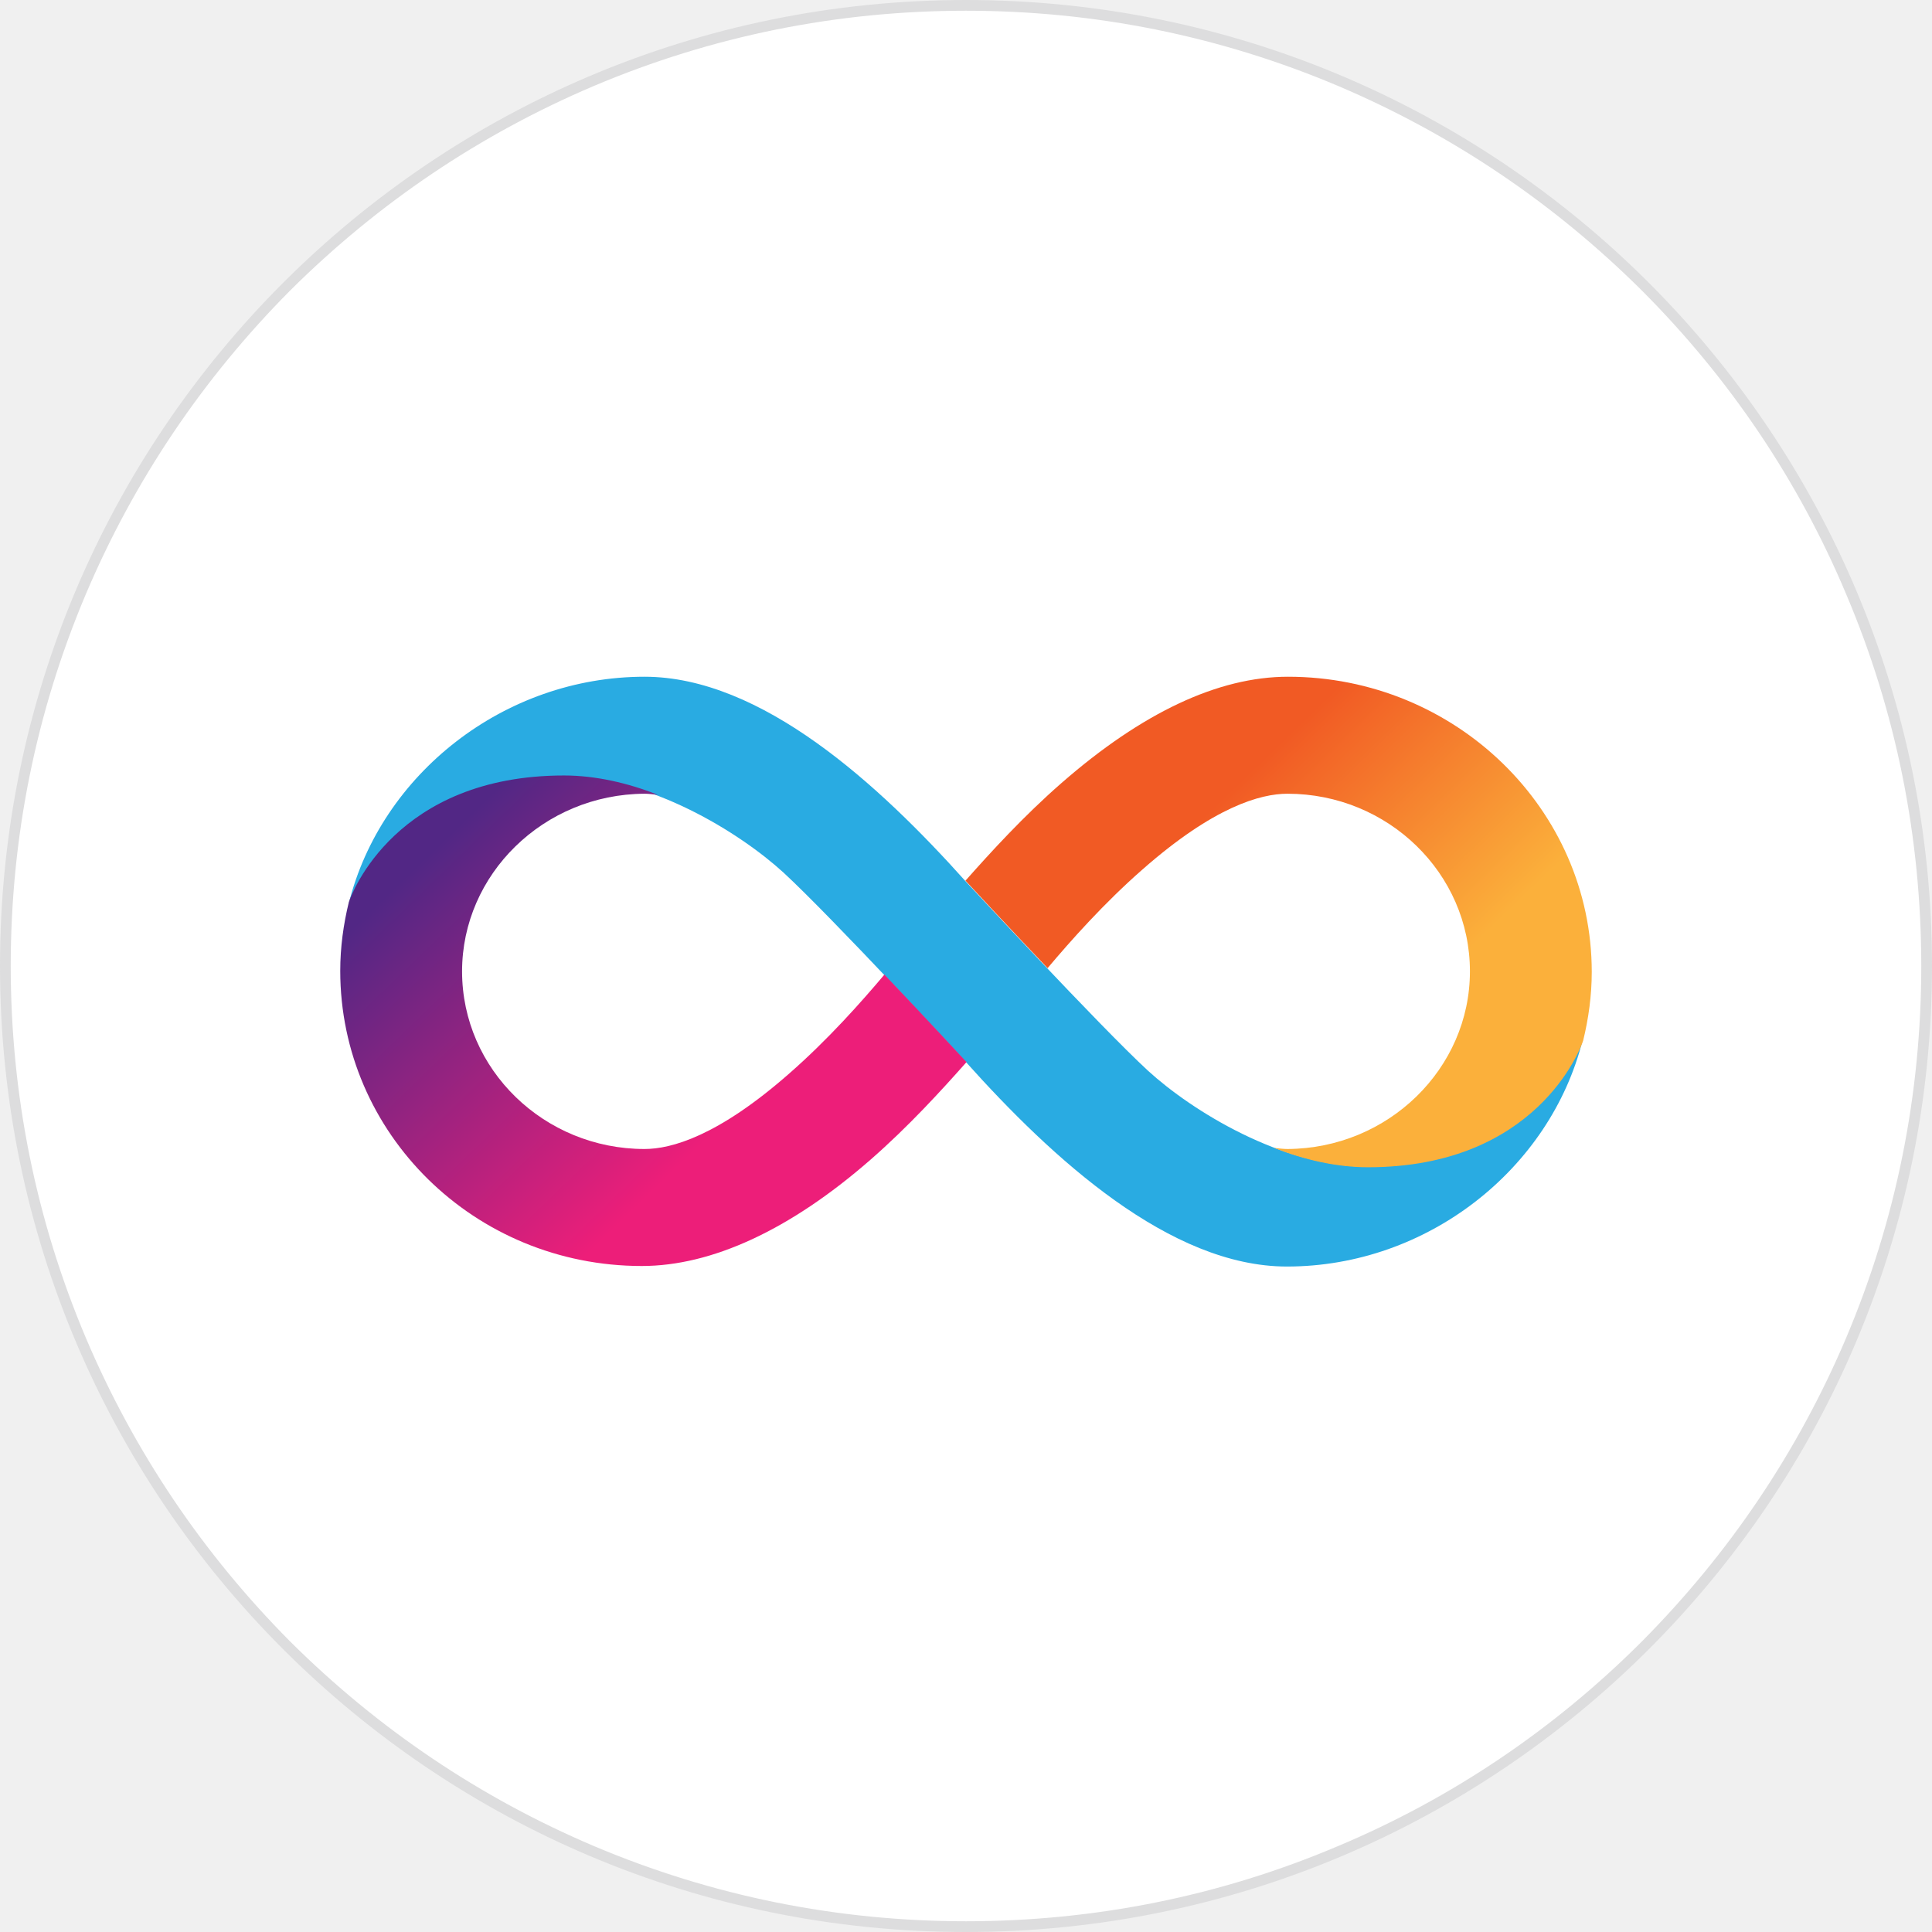
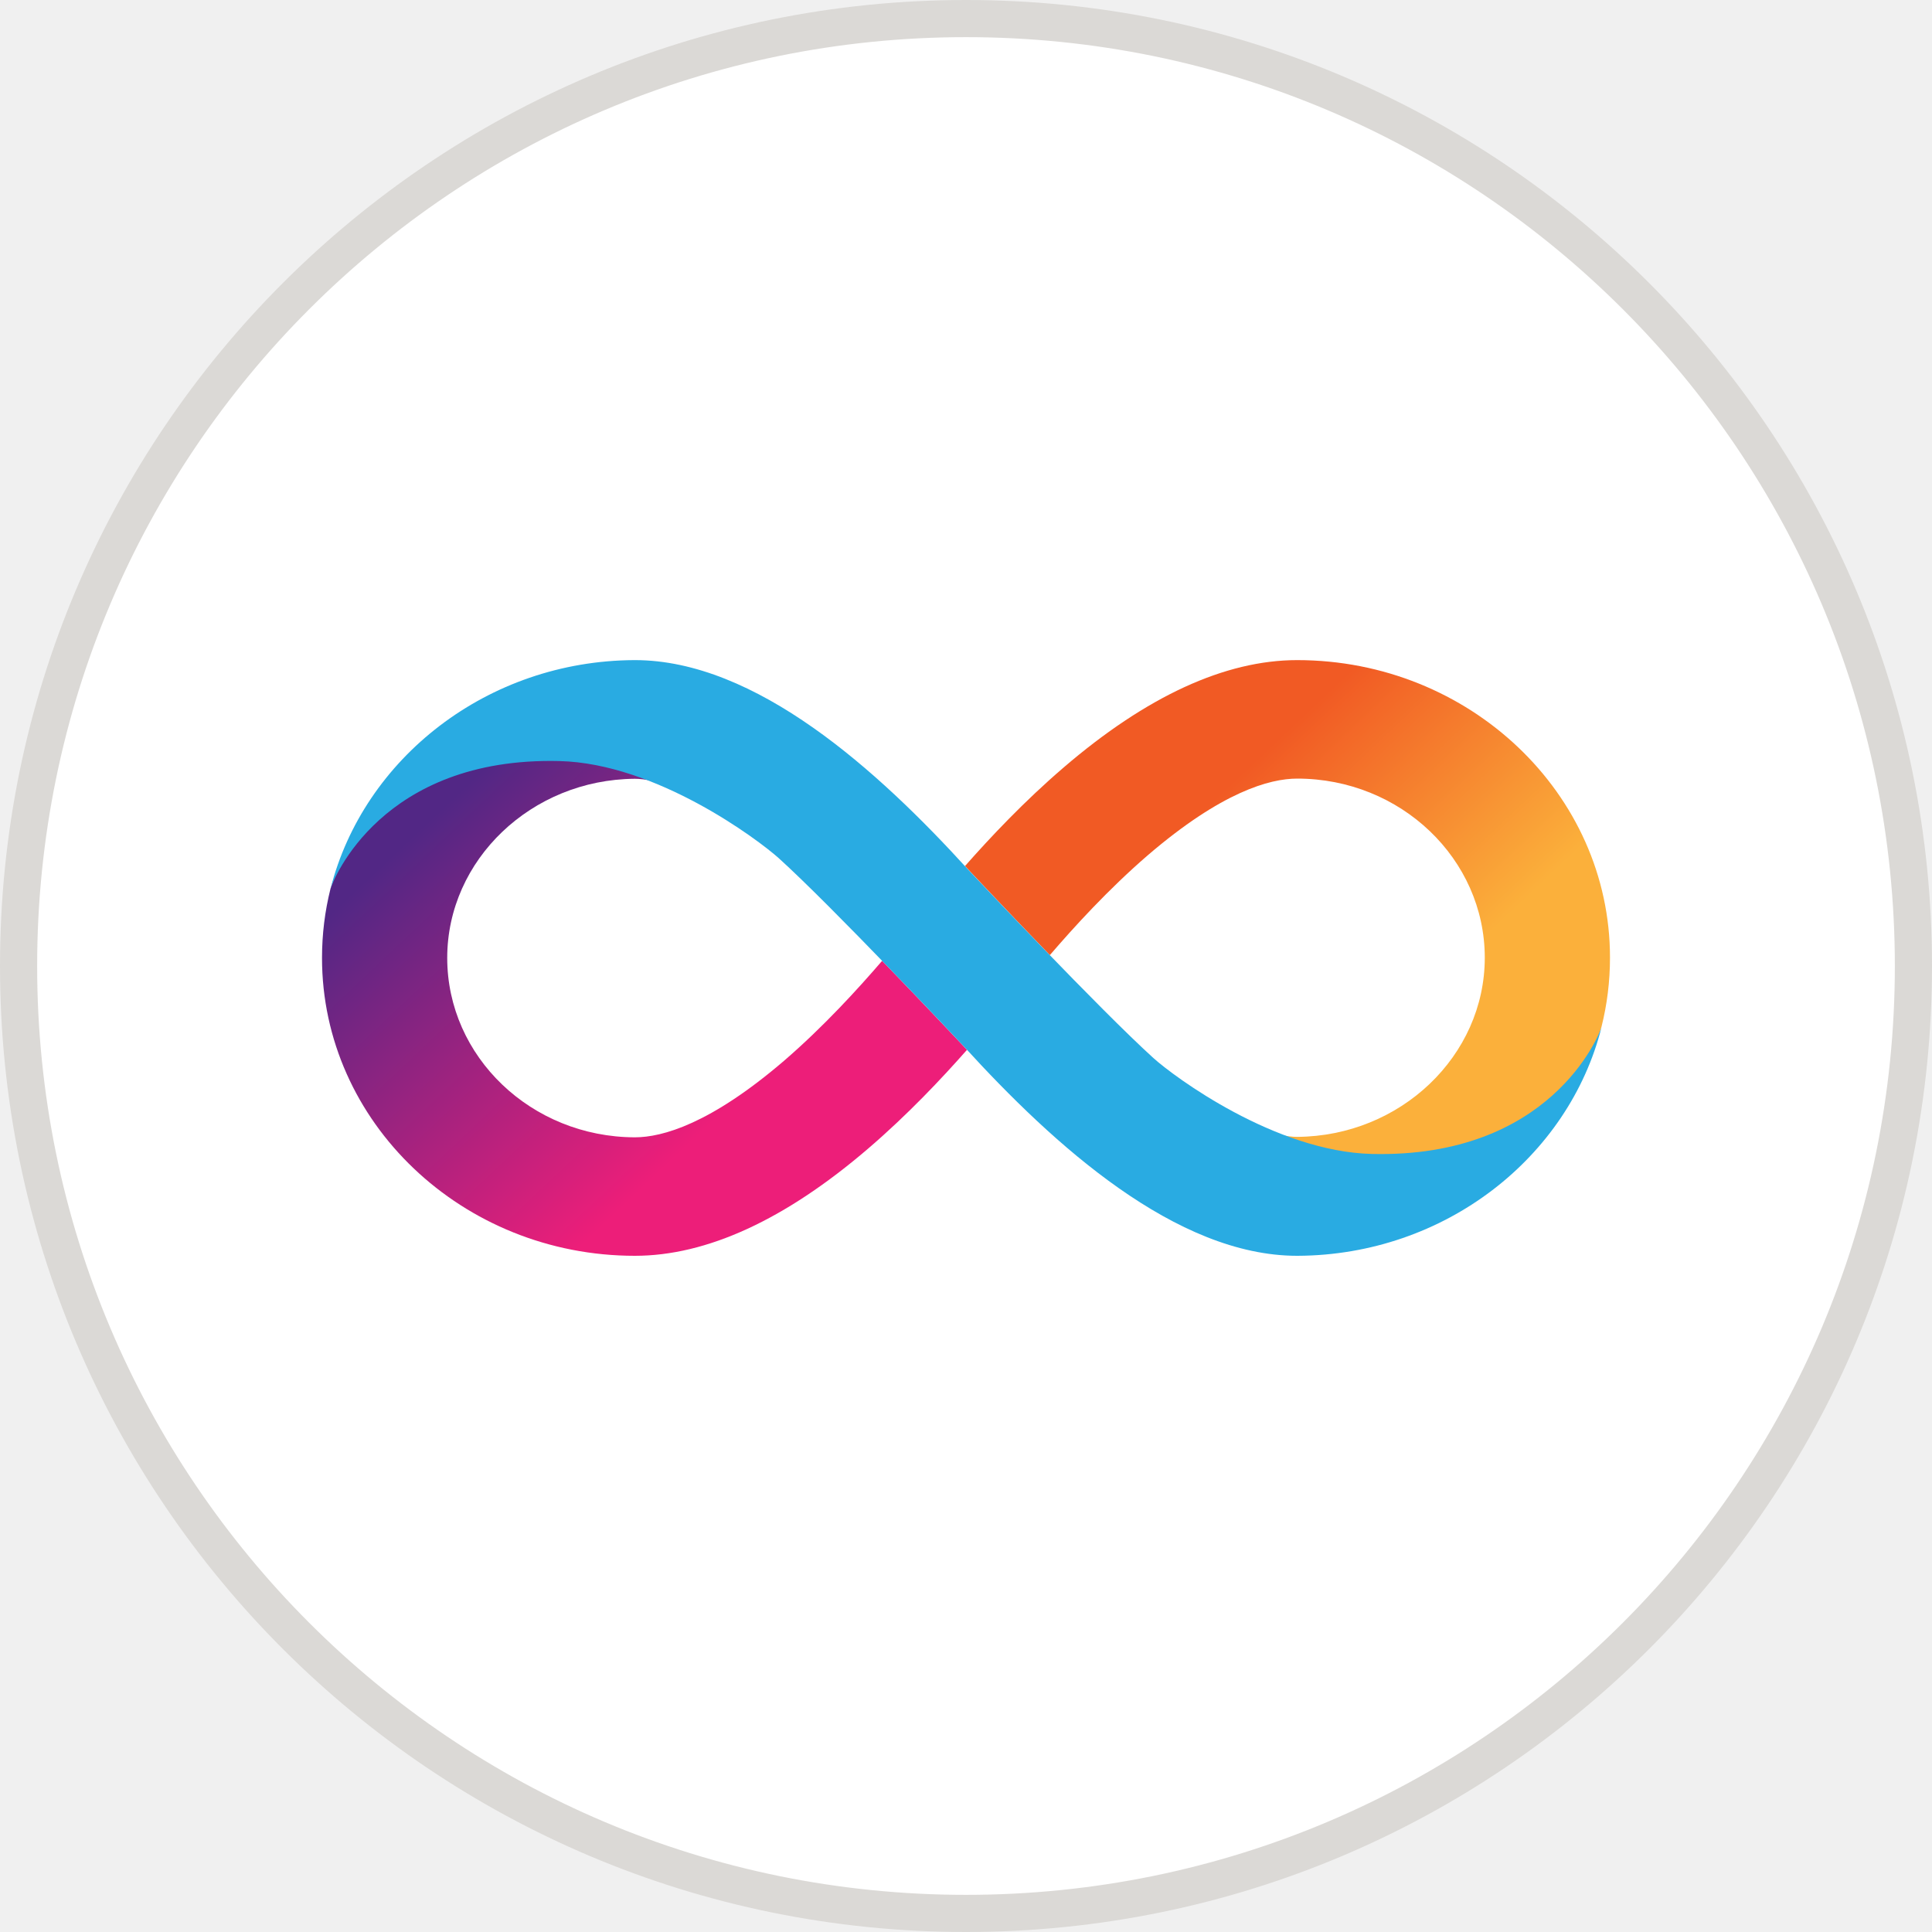
- <svg xmlns="http://www.w3.org/2000/svg" xml:space="preserve" viewBox="0 0 360 360">
-   <style>
-     .st4{fill:url(#SVGID_00000072977826573920158100000003846691608688022923_)}
-   </style>
-   <g id="Token_Background">
-     <circle cx="180" cy="180" r="179" fill="#fff" transform="rotate(-45.001 179.999 180.003)" />
-     <path fill="#ddddde" d="M180 2c24 0 47.3 4.7 69.3 14 21.2 9 40.2 21.8 56.6 38.1 16.3 16.3 29.2 35.4 38.1 56.6 9.3 21.9 14 45.3 14 69.3s-4.7 47.3-14 69.3c-9 21.2-21.8 40.2-38.1 56.6-16.3 16.3-35.4 29.2-56.6 38.1-21.9 9.3-45.3 14-69.3 14s-47.3-4.7-69.3-14c-21.2-9-40.2-21.8-56.6-38.1C37.8 289.5 25 270.5 16 249.3 6.7 227.3 2 204 2 180s4.7-47.3 14-69.3c9-21.2 21.8-40.2 38.1-56.6C70.5 37.8 89.5 25 110.7 16 132.7 6.7 156 2 180 2m0-2C80.6 0 0 80.6 0 180s80.6 180 180 180 180-80.6 180-180S279.4 0 180 0z" />
+ <svg xmlns="http://www.w3.org/2000/svg" width="52" height="52" viewBox="0 0 52 52" fill="none">
+   <g clip-path="url(#clip0_1662_5188)">
+     <circle cx="26" cy="26" r="25.5" fill="white" stroke="#DBD9D6" />
+     <path d="M34.913 17.767C32.975 17.767 30.863 18.739 28.63 20.655C27.571 21.563 26.656 22.535 25.97 23.313C25.97 23.313 25.97 23.313 25.976 23.319V23.313C25.976 23.313 27.059 24.469 28.257 25.707C28.901 24.958 29.828 23.938 30.893 23.019C32.879 21.315 34.173 20.956 34.913 20.956C37.7 20.956 39.963 23.119 39.963 25.777C39.963 28.418 37.694 30.581 34.913 30.599C34.787 30.599 34.624 30.581 34.42 30.54C35.232 30.882 36.105 31.13 36.936 31.13C42.039 31.13 43.038 27.87 43.105 27.634C43.255 27.039 43.333 26.414 43.333 25.771C43.333 21.362 39.554 17.767 34.913 17.767Z" fill="url(#paint0_linear_1662_5188)" />
+     <path d="M17.087 33.8C19.025 33.8 21.137 32.827 23.37 30.911C24.429 30.003 25.344 29.031 26.03 28.253C26.03 28.253 26.03 28.253 26.024 28.247V28.253C26.024 28.253 24.941 27.098 23.743 25.86C23.099 26.608 22.172 27.628 21.107 28.547C19.121 30.251 17.827 30.611 17.087 30.611C14.3 30.605 12.037 28.441 12.037 25.783C12.037 23.142 14.306 20.979 17.087 20.961C17.213 20.961 17.376 20.979 17.58 21.02C16.768 20.678 15.895 20.431 15.064 20.431C9.961 20.431 8.968 23.69 8.895 23.92C8.745 24.521 8.667 25.14 8.667 25.783C8.667 30.204 12.446 33.8 17.087 33.8Z" fill="url(#paint1_linear_1662_5188)" />
+     <path d="M36.925 31.059C34.312 30.994 31.598 28.978 31.044 28.477C29.612 27.18 26.308 23.673 26.049 23.396C23.629 20.738 20.349 17.767 17.087 17.767H17.081H17.075C13.115 17.784 9.787 20.413 8.896 23.921C8.962 23.691 10.268 20.366 15.059 20.484C17.671 20.549 20.397 22.594 20.957 23.095C22.39 24.392 25.694 27.899 25.953 28.176C28.372 30.829 31.652 33.8 34.914 33.8H34.92H34.926C38.886 33.782 42.221 31.153 43.106 27.646C43.033 27.876 41.721 31.171 36.925 31.059Z" fill="#29ABE2" />
  </g>
-   <g id="Infinity_Mark">
-     <g id="Infinity_Mark_00000183241977157726863500000003439855629791590060_">
-       <path fill="#29abe2" d="M254.8 217.4c-15.9 0-32.7-10.4-40.9-17.9-9-8.3-33.8-35.1-33.9-35.2-16.2-18.1-38.1-38.2-59.9-38.2-26.2 0-49.1 18.2-55.1 42.2.5-1.6 8.8-23.6 40.1-23.6 15.9 0 32.7 10.4 40.9 17.9 9 8.3 33.8 35.1 33.9 35.2 16.2 18.1 38.1 38.2 59.9 38.2 26.2 0 49.1-18.2 55.1-42.2-.4 1.5-8.8 23.6-40.1 23.6z" />
-       <linearGradient id="SVGID_1_" x1="149.498" x2="72.885" y1="228.805" y2="149.47" gradientUnits="userSpaceOnUse">
-         <stop offset=".22" stop-color="#ed1e79" />
-         <stop offset=".892" stop-color="#522785" />
-       </linearGradient>
-       <path fill="url(#SVGID_1_)" d="M180 197.8c-.1-.1-7.2-7.8-15.2-16.2-4.3 5.1-10.5 12.1-17.7 18.4-13.3 11.7-22 14.1-27 14.1-18.7 0-34-14.8-34-33.1 0-18.1 15.2-33 34-33.1.7 0 1.5.1 2.5.2-5.6-2.2-11.6-3.6-17.5-3.6-31.3 0-39.6 22-40.1 23.6-1 4.1-1.6 8.4-1.6 12.8 0 30.3 25 55 56.2 55 13 0 27.6-6.7 42.6-19.8 7.1-6.2 13.2-12.9 17.9-18.2 0 0 0-.1-.1-.1z" />
-       <linearGradient id="SVGID_00000107588343898637627670000013329189978103955082_" x1="75.257" x2="-1.356" y1="-296.506" y2="-375.841" gradientTransform="rotate(180 142.855 -81.632)" gradientUnits="userSpaceOnUse">
-         <stop offset=".21" stop-color="#f15a24" />
-         <stop offset=".684" stop-color="#fbb03b" />
-       </linearGradient>
-       <path fill="url(#SVGID_00000107588343898637627670000013329189978103955082_)" d="M180 164.2c.1.1 7.2 7.8 15.2 16.2 4.3-5.1 10.5-12.1 17.7-18.4 13.3-11.7 22-14.1 27-14.1 18.7 0 34 14.8 34 33.1 0 18.1-15.2 33-34 33.1-.7 0-1.5-.1-2.5-.2 5.6 2.2 11.6 3.6 17.5 3.6 31.3 0 39.6-22 40.1-23.6 1-4.1 1.6-8.4 1.6-12.8 0-30.3-25.4-55-56.6-55-13 0-27.2 6.7-42.2 19.8-7.1 6.2-13.2 12.9-17.9 18.2 0 0 0 .1.1.1z" />
-     </g>
-   </g>
+   <defs>
+     <linearGradient id="paint0_linear_1662_5188" x1="30.53" y1="18.824" x2="41.732" y2="30.667" gradientUnits="userSpaceOnUse">
+       <stop offset="0.21" stop-color="#F15A24" />
+       <stop offset="0.684" stop-color="#FBB03B" />
+     </linearGradient>
+     <linearGradient id="paint1_linear_1662_5188" x1="21.47" y1="32.742" x2="10.268" y2="20.899" gradientUnits="userSpaceOnUse">
+       <stop offset="0.21" stop-color="#ED1E79" />
+       <stop offset="0.893" stop-color="#522785" />
+     </linearGradient>
+     <clipPath id="clip0_1662_5188">
+       <rect width="52" height="52" fill="white" />
+     </clipPath>
+   </defs>
</svg>
